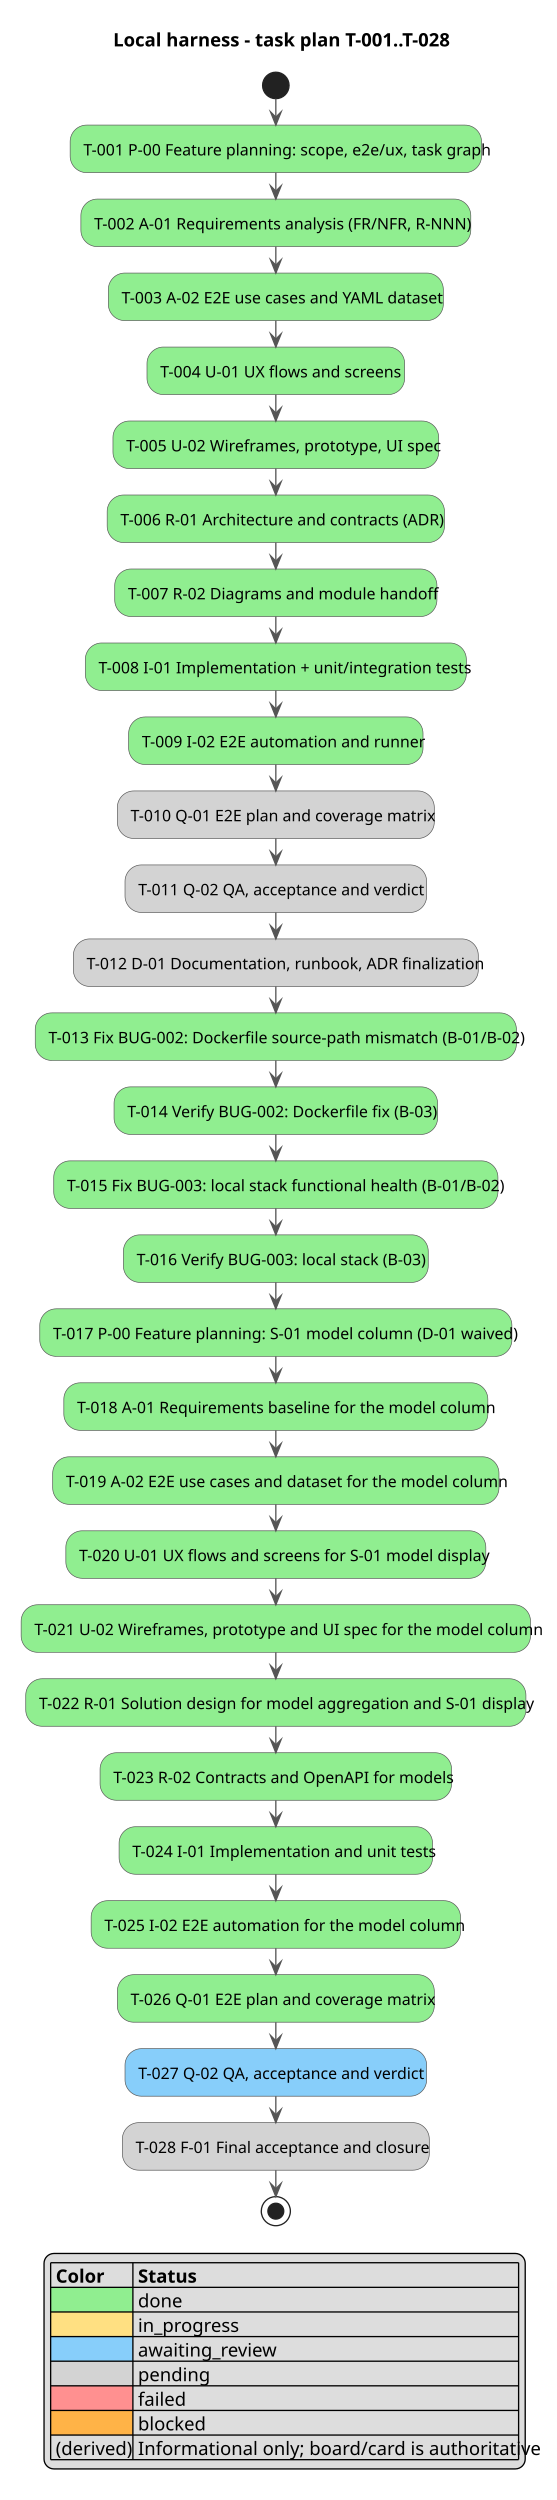
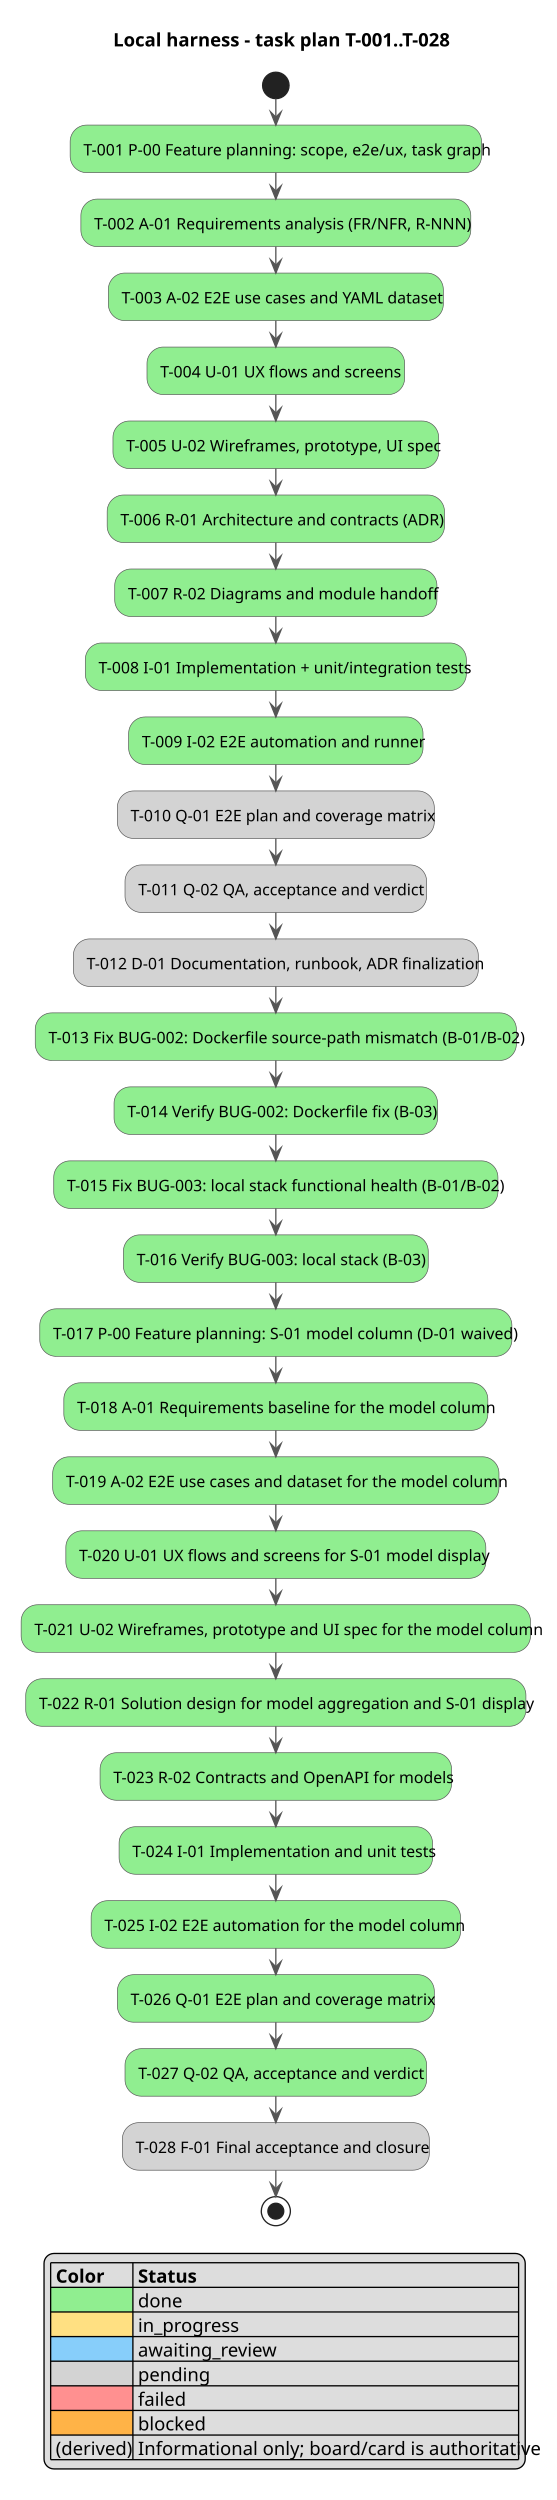
<svg xmlns="http://www.w3.org/2000/svg" version="1.1" data-diagram-type="ACTIVITY" style="width:421px;height:1891px;background:#FFFFFF;" width="421px" height="1891px" viewBox="0 0 421 1891" zoomAndPan="magnify" preserveAspectRatio="none" contentStyleType="text/css">
  <defs />
  <g font-family="sans-serif" lengthAdjust="spacing">
    <g class="title" data-source-line="5">
      <text x="85.599" y="35.107" fill="#000" font-size="14" textLength="248.076" font-weight="700" font-family="Segoe UI">Local harness - task plan T-001..T-028</text>
    </g>
    <ellipse cx="208.637" cy="64.621" rx="10" ry="10" fill="#222" style="stroke:#222;stroke-width:1;" />
    <rect x="53.072" y="94.621" width="311.129" height="35.961" fill="#90EE90" style="stroke:#555;stroke-width:0.5;" rx="12.5" ry="12.5" />
    <text x="63.072" y="117.57" fill="#000" font-size="12" textLength="291.129" font-family="Segoe UI">T-001 P-00 Feature planning: scope, e2e/ux, task graph</text>
    <rect x="61.182" y="150.582" width="294.91" height="35.961" fill="#90EE90" style="stroke:#555;stroke-width:0.5;" rx="12.5" ry="12.5" />
    <text x="71.182" y="173.531" fill="#000" font-size="12" textLength="274.91" font-family="Segoe UI">T-002 A-01 Requirements analysis (FR/NFR, R-NNN)</text>
    <rect x="81.941" y="206.543" width="253.391" height="35.961" fill="#90EE90" style="stroke:#555;stroke-width:0.5;" rx="12.5" ry="12.5" />
    <text x="91.941" y="229.492" fill="#000" font-size="12" textLength="233.391" font-family="Segoe UI">T-003 A-02 E2E use cases and YAML dataset</text>
    <rect x="111.191" y="262.504" width="194.891" height="35.961" fill="#90EE90" style="stroke:#555;stroke-width:0.5;" rx="12.5" ry="12.5" />
    <text x="121.191" y="285.453" fill="#000" font-size="12" textLength="174.891" font-family="Segoe UI">T-004 U-01 UX flows and screens</text>
    <rect x="85.451" y="318.465" width="246.371" height="35.961" fill="#90EE90" style="stroke:#555;stroke-width:0.5;" rx="12.5" ry="12.5" />
    <text x="95.451" y="341.414" fill="#000" font-size="12" textLength="226.371" font-family="Segoe UI">T-005 U-02 Wireframes, prototype, UI spec</text>
    <rect x="81.071" y="374.426" width="255.131" height="35.961" fill="#90EE90" style="stroke:#555;stroke-width:0.5;" rx="12.5" ry="12.5" />
    <text x="91.071" y="397.375" fill="#000" font-size="12" textLength="235.131" font-family="Segoe UI">T-006 R-01 Architecture and contracts (ADR)</text>
    <rect x="86.784" y="430.387" width="243.705" height="35.961" fill="#90EE90" style="stroke:#555;stroke-width:0.5;" rx="12.5" ry="12.5" />
    <text x="96.784" y="453.336" fill="#000" font-size="12" textLength="223.705" font-family="Segoe UI">T-007 R-02 Diagrams and module handoff</text>
    <rect x="64.536" y="486.348" width="288.201" height="35.961" fill="#90EE90" style="stroke:#555;stroke-width:0.5;" rx="12.5" ry="12.5" />
    <text x="74.536" y="509.297" fill="#000" font-size="12" textLength="268.201" font-family="Segoe UI">T-008 I-01 Implementation + unit/integration tests</text>
    <rect x="97.311" y="542.309" width="222.652" height="35.961" fill="#90EE90" style="stroke:#555;stroke-width:0.5;" rx="12.5" ry="12.5" />
    <text x="107.311" y="565.258" fill="#000" font-size="12" textLength="202.652" font-family="Segoe UI">T-009 I-02 E2E automation and runner</text>
    <rect x="88.768" y="598.27" width="239.738" height="35.961" fill="#D3D3D3" style="stroke:#555;stroke-width:0.5;" rx="12.5" ry="12.5" />
    <text x="98.768" y="621.219" fill="#000" font-size="12" textLength="219.738" font-family="Segoe UI">T-010 Q-01 E2E plan and coverage matrix</text>
    <rect x="94.565" y="654.23" width="228.143" height="35.961" fill="#D3D3D3" style="stroke:#555;stroke-width:0.5;" rx="12.5" ry="12.5" />
    <text x="104.565" y="677.18" fill="#000" font-size="12" textLength="208.143" font-family="Segoe UI">T-011 Q-02 QA, acceptance and verdict</text>
    <rect x="55.489" y="710.191" width="306.295" height="35.961" fill="#D3D3D3" style="stroke:#555;stroke-width:0.5;" rx="12.5" ry="12.5" />
    <text x="65.489" y="733.141" fill="#000" font-size="12" textLength="286.295" font-family="Segoe UI">T-012 D-01 Documentation, runbook, ADR finalization</text>
    <rect x="26.667" y="766.152" width="363.939" height="35.961" fill="#90EE90" style="stroke:#555;stroke-width:0.5;" rx="12.5" ry="12.5" />
    <text x="36.667" y="789.102" fill="#000" font-size="12" textLength="343.939" font-family="Segoe UI">T-013 Fix BUG-002: Dockerfile source-path mismatch (B-01/B-02)</text>
    <rect x="86.271" y="822.113" width="244.73" height="35.961" fill="#90EE90" style="stroke:#555;stroke-width:0.5;" rx="12.5" ry="12.5" />
    <text x="96.271" y="845.063" fill="#000" font-size="12" textLength="224.73" font-family="Segoe UI">T-014 Verify BUG-002: Dockerfile fix (B-03)</text>
    <rect x="40.65" y="878.074" width="335.973" height="35.961" fill="#90EE90" style="stroke:#555;stroke-width:0.5;" rx="12.5" ry="12.5" />
    <text x="50.65" y="901.023" fill="#000" font-size="12" textLength="315.973" font-family="Segoe UI">T-015 Fix BUG-003: local stack functional health (B-01/B-02)</text>
    <rect x="93.347" y="934.035" width="230.58" height="35.961" fill="#90EE90" style="stroke:#555;stroke-width:0.5;" rx="12.5" ry="12.5" />
    <text x="103.347" y="956.984" fill="#000" font-size="12" textLength="210.58" font-family="Segoe UI">T-016 Verify BUG-003: local stack (B-03)</text>
    <rect x="30.089" y="989.996" width="357.096" height="35.961" fill="#90EE90" style="stroke:#555;stroke-width:0.5;" rx="12.5" ry="12.5" />
    <text x="40.089" y="1012.945" fill="#000" font-size="12" textLength="337.096" font-family="Segoe UI">T-017 P-00 Feature planning: S-01 model column (D-01 waived)</text>
    <rect x="48.279" y="1045.957" width="320.715" height="35.961" fill="#90EE90" style="stroke:#555;stroke-width:0.5;" rx="12.5" ry="12.5" />
    <text x="58.279" y="1068.906" fill="#000" font-size="12" textLength="300.715" font-family="Segoe UI">T-018 A-01 Requirements baseline for the model column</text>
    <rect x="39.856" y="1101.918" width="337.561" height="35.961" fill="#90EE90" style="stroke:#555;stroke-width:0.5;" rx="12.5" ry="12.5" />
    <text x="49.856" y="1124.867" fill="#000" font-size="12" textLength="317.561" font-family="Segoe UI">T-019 A-02 E2E use cases and dataset for the model column</text>
    <rect x="49.806" y="1157.879" width="317.662" height="35.961" fill="#90EE90" style="stroke:#555;stroke-width:0.5;" rx="12.5" ry="12.5" />
    <text x="59.806" y="1180.828" fill="#000" font-size="12" textLength="297.662" font-family="Segoe UI">T-020 U-01 UX flows and screens for S-01 model display</text>
    <rect x="16" y="1213.84" width="385.273" height="35.961" fill="#90EE90" style="stroke:#555;stroke-width:0.5;" rx="12.5" ry="12.5" />
    <text x="26" y="1236.789" fill="#000" font-size="12" textLength="365.273" font-family="Segoe UI">T-021 U-02 Wireframes, prototype and UI spec for the model column</text>
    <rect x="19.475" y="1269.801" width="378.324" height="35.961" fill="#90EE90" style="stroke:#555;stroke-width:0.5;" rx="12.5" ry="12.5" />
    <text x="29.475" y="1292.75" fill="#000" font-size="12" textLength="358.324" font-family="Segoe UI">T-022 R-01 Solution design for model aggregation and S-01 display</text>
    <rect x="75.698" y="1325.762" width="265.877" height="35.961" fill="#90EE90" style="stroke:#555;stroke-width:0.5;" rx="12.5" ry="12.5" />
    <text x="85.698" y="1348.711" fill="#000" font-size="12" textLength="245.877" font-family="Segoe UI">T-023 R-02 Contracts and OpenAPI for models</text>
    <rect x="90.086" y="1381.723" width="237.102" height="35.961" fill="#90EE90" style="stroke:#555;stroke-width:0.5;" rx="12.5" ry="12.5" />
    <text x="100.086" y="1404.672" fill="#000" font-size="12" textLength="217.102" font-family="Segoe UI">T-024 I-01 Implementation and unit tests</text>
    <rect x="68.948" y="1437.684" width="279.377" height="35.961" fill="#90EE90" style="stroke:#555;stroke-width:0.5;" rx="12.5" ry="12.5" />
    <text x="78.948" y="1460.633" fill="#000" font-size="12" textLength="259.377" font-family="Segoe UI">T-025 I-02 E2E automation for the model column</text>
    <rect x="88.768" y="1493.645" width="239.738" height="35.961" fill="#90EE90" style="stroke:#555;stroke-width:0.5;" rx="12.5" ry="12.5" />
    <text x="98.768" y="1516.594" fill="#000" font-size="12" textLength="219.738" font-family="Segoe UI">T-026 Q-01 E2E plan and coverage matrix</text>
-     <rect x="94.565" y="1549.605" width="228.143" height="35.961" fill="#87CEFA" style="stroke:#555;stroke-width:0.5;" rx="12.5" ry="12.5" />
+     <rect x="94.565" y="1549.605" width="228.143" height="35.961" fill="#90EE90" style="stroke:#555;stroke-width:0.5;" rx="12.5" ry="12.5" />
    <text x="104.565" y="1572.555" fill="#000" font-size="12" textLength="208.143" font-family="Segoe UI">T-027 Q-02 QA, acceptance and verdict</text>
    <rect x="92.553" y="1605.566" width="232.168" height="35.961" fill="#D3D3D3" style="stroke:#555;stroke-width:0.5;" rx="12.5" ry="12.5" />
    <text x="102.553" y="1628.516" fill="#000" font-size="12" textLength="212.168" font-family="Segoe UI">T-028 F-01 Final acceptance and closure</text>
    <ellipse cx="208.637" cy="1672.527" rx="11" ry="11" fill="none" style="stroke:#222;stroke-width:1;" />
    <ellipse cx="208.637" cy="1672.527" rx="6" ry="6" fill="#222" style="stroke:#222;stroke-width:1;" />
    <line x1="208.637" y1="74.621" x2="208.637" y2="94.621" style="stroke:#555;stroke-width:1;" />
    <polygon points="204.637,84.621,208.637,94.621,212.637,84.621,208.637,88.621" fill="#555" style="stroke:#555;stroke-width:1;stroke-linejoin:miter;stroke-miterlimit:10;" />
    <line x1="208.637" y1="130.582" x2="208.637" y2="150.582" style="stroke:#555;stroke-width:1;" />
    <polygon points="204.637,140.582,208.637,150.582,212.637,140.582,208.637,144.582" fill="#555" style="stroke:#555;stroke-width:1;stroke-linejoin:miter;stroke-miterlimit:10;" />
    <line x1="208.637" y1="186.543" x2="208.637" y2="206.543" style="stroke:#555;stroke-width:1;" />
    <polygon points="204.637,196.543,208.637,206.543,212.637,196.543,208.637,200.543" fill="#555" style="stroke:#555;stroke-width:1;stroke-linejoin:miter;stroke-miterlimit:10;" />
    <line x1="208.637" y1="242.504" x2="208.637" y2="262.504" style="stroke:#555;stroke-width:1;" />
    <polygon points="204.637,252.504,208.637,262.504,212.637,252.504,208.637,256.504" fill="#555" style="stroke:#555;stroke-width:1;stroke-linejoin:miter;stroke-miterlimit:10;" />
    <line x1="208.637" y1="298.465" x2="208.637" y2="318.465" style="stroke:#555;stroke-width:1;" />
    <polygon points="204.637,308.465,208.637,318.465,212.637,308.465,208.637,312.465" fill="#555" style="stroke:#555;stroke-width:1;stroke-linejoin:miter;stroke-miterlimit:10;" />
    <line x1="208.637" y1="354.426" x2="208.637" y2="374.426" style="stroke:#555;stroke-width:1;" />
    <polygon points="204.637,364.426,208.637,374.426,212.637,364.426,208.637,368.426" fill="#555" style="stroke:#555;stroke-width:1;stroke-linejoin:miter;stroke-miterlimit:10;" />
    <line x1="208.637" y1="410.387" x2="208.637" y2="430.387" style="stroke:#555;stroke-width:1;" />
    <polygon points="204.637,420.387,208.637,430.387,212.637,420.387,208.637,424.387" fill="#555" style="stroke:#555;stroke-width:1;stroke-linejoin:miter;stroke-miterlimit:10;" />
    <line x1="208.637" y1="466.348" x2="208.637" y2="486.348" style="stroke:#555;stroke-width:1;" />
    <polygon points="204.637,476.348,208.637,486.348,212.637,476.348,208.637,480.348" fill="#555" style="stroke:#555;stroke-width:1;stroke-linejoin:miter;stroke-miterlimit:10;" />
    <line x1="208.637" y1="522.309" x2="208.637" y2="542.309" style="stroke:#555;stroke-width:1;" />
    <polygon points="204.637,532.309,208.637,542.309,212.637,532.309,208.637,536.309" fill="#555" style="stroke:#555;stroke-width:1;stroke-linejoin:miter;stroke-miterlimit:10;" />
    <line x1="208.637" y1="578.27" x2="208.637" y2="598.27" style="stroke:#555;stroke-width:1;" />
    <polygon points="204.637,588.27,208.637,598.27,212.637,588.27,208.637,592.27" fill="#555" style="stroke:#555;stroke-width:1;stroke-linejoin:miter;stroke-miterlimit:10;" />
    <line x1="208.637" y1="634.23" x2="208.637" y2="654.23" style="stroke:#555;stroke-width:1;" />
    <polygon points="204.637,644.23,208.637,654.23,212.637,644.23,208.637,648.23" fill="#555" style="stroke:#555;stroke-width:1;stroke-linejoin:miter;stroke-miterlimit:10;" />
    <line x1="208.637" y1="690.191" x2="208.637" y2="710.191" style="stroke:#555;stroke-width:1;" />
    <polygon points="204.637,700.191,208.637,710.191,212.637,700.191,208.637,704.191" fill="#555" style="stroke:#555;stroke-width:1;stroke-linejoin:miter;stroke-miterlimit:10;" />
    <line x1="208.637" y1="746.152" x2="208.637" y2="766.152" style="stroke:#555;stroke-width:1;" />
    <polygon points="204.637,756.152,208.637,766.152,212.637,756.152,208.637,760.152" fill="#555" style="stroke:#555;stroke-width:1;stroke-linejoin:miter;stroke-miterlimit:10;" />
    <line x1="208.637" y1="802.113" x2="208.637" y2="822.113" style="stroke:#555;stroke-width:1;" />
    <polygon points="204.637,812.113,208.637,822.113,212.637,812.113,208.637,816.113" fill="#555" style="stroke:#555;stroke-width:1;stroke-linejoin:miter;stroke-miterlimit:10;" />
    <line x1="208.637" y1="858.074" x2="208.637" y2="878.074" style="stroke:#555;stroke-width:1;" />
    <polygon points="204.637,868.074,208.637,878.074,212.637,868.074,208.637,872.074" fill="#555" style="stroke:#555;stroke-width:1;stroke-linejoin:miter;stroke-miterlimit:10;" />
    <line x1="208.637" y1="914.035" x2="208.637" y2="934.035" style="stroke:#555;stroke-width:1;" />
    <polygon points="204.637,924.035,208.637,934.035,212.637,924.035,208.637,928.035" fill="#555" style="stroke:#555;stroke-width:1;stroke-linejoin:miter;stroke-miterlimit:10;" />
    <line x1="208.637" y1="969.996" x2="208.637" y2="989.996" style="stroke:#555;stroke-width:1;" />
    <polygon points="204.637,979.996,208.637,989.996,212.637,979.996,208.637,983.996" fill="#555" style="stroke:#555;stroke-width:1;stroke-linejoin:miter;stroke-miterlimit:10;" />
    <line x1="208.637" y1="1025.957" x2="208.637" y2="1045.957" style="stroke:#555;stroke-width:1;" />
    <polygon points="204.637,1035.957,208.637,1045.957,212.637,1035.957,208.637,1039.957" fill="#555" style="stroke:#555;stroke-width:1;stroke-linejoin:miter;stroke-miterlimit:10;" />
    <line x1="208.637" y1="1081.918" x2="208.637" y2="1101.918" style="stroke:#555;stroke-width:1;" />
    <polygon points="204.637,1091.918,208.637,1101.918,212.637,1091.918,208.637,1095.918" fill="#555" style="stroke:#555;stroke-width:1;stroke-linejoin:miter;stroke-miterlimit:10;" />
    <line x1="208.637" y1="1137.879" x2="208.637" y2="1157.879" style="stroke:#555;stroke-width:1;" />
    <polygon points="204.637,1147.879,208.637,1157.879,212.637,1147.879,208.637,1151.879" fill="#555" style="stroke:#555;stroke-width:1;stroke-linejoin:miter;stroke-miterlimit:10;" />
    <line x1="208.637" y1="1193.84" x2="208.637" y2="1213.84" style="stroke:#555;stroke-width:1;" />
    <polygon points="204.637,1203.84,208.637,1213.84,212.637,1203.84,208.637,1207.84" fill="#555" style="stroke:#555;stroke-width:1;stroke-linejoin:miter;stroke-miterlimit:10;" />
    <line x1="208.637" y1="1249.801" x2="208.637" y2="1269.801" style="stroke:#555;stroke-width:1;" />
    <polygon points="204.637,1259.801,208.637,1269.801,212.637,1259.801,208.637,1263.801" fill="#555" style="stroke:#555;stroke-width:1;stroke-linejoin:miter;stroke-miterlimit:10;" />
    <line x1="208.637" y1="1305.762" x2="208.637" y2="1325.762" style="stroke:#555;stroke-width:1;" />
    <polygon points="204.637,1315.762,208.637,1325.762,212.637,1315.762,208.637,1319.762" fill="#555" style="stroke:#555;stroke-width:1;stroke-linejoin:miter;stroke-miterlimit:10;" />
    <line x1="208.637" y1="1361.723" x2="208.637" y2="1381.723" style="stroke:#555;stroke-width:1;" />
    <polygon points="204.637,1371.723,208.637,1381.723,212.637,1371.723,208.637,1375.723" fill="#555" style="stroke:#555;stroke-width:1;stroke-linejoin:miter;stroke-miterlimit:10;" />
    <line x1="208.637" y1="1417.684" x2="208.637" y2="1437.684" style="stroke:#555;stroke-width:1;" />
    <polygon points="204.637,1427.684,208.637,1437.684,212.637,1427.684,208.637,1431.684" fill="#555" style="stroke:#555;stroke-width:1;stroke-linejoin:miter;stroke-miterlimit:10;" />
    <line x1="208.637" y1="1473.645" x2="208.637" y2="1493.645" style="stroke:#555;stroke-width:1;" />
    <polygon points="204.637,1483.645,208.637,1493.645,212.637,1483.645,208.637,1487.645" fill="#555" style="stroke:#555;stroke-width:1;stroke-linejoin:miter;stroke-miterlimit:10;" />
    <line x1="208.637" y1="1529.605" x2="208.637" y2="1549.605" style="stroke:#555;stroke-width:1;" />
    <polygon points="204.637,1539.605,208.637,1549.605,212.637,1539.605,208.637,1543.605" fill="#555" style="stroke:#555;stroke-width:1;stroke-linejoin:miter;stroke-miterlimit:10;" />
    <line x1="208.637" y1="1585.566" x2="208.637" y2="1605.566" style="stroke:#555;stroke-width:1;" />
    <polygon points="204.637,1595.566,208.637,1605.566,212.637,1595.566,208.637,1599.566" fill="#555" style="stroke:#555;stroke-width:1;stroke-linejoin:miter;stroke-miterlimit:10;" />
    <line x1="208.637" y1="1641.527" x2="208.637" y2="1661.527" style="stroke:#555;stroke-width:1;" />
    <polygon points="204.637,1651.527,208.637,1661.527,212.637,1651.527,208.637,1655.527" fill="#555" style="stroke:#555;stroke-width:1;stroke-linejoin:miter;stroke-miterlimit:10;" />
    <g class="legend" data-source-line="38">
      <rect x="33.309" y="1704.527" width="363.965" height="162.969" fill="#DDD" style="stroke:#000;stroke-width:1;" rx="7.5" ry="7.5" />
      <text x="42.171" y="1726.635" fill="#000" font-size="14" textLength="35.403" font-weight="700" font-family="Segoe UI">Color</text>
      <text x="104.385" y="1726.635" fill="#000" font-size="14" textLength="40.906" font-weight="700" font-family="Segoe UI">Status</text>
      <rect x="38.309" y="1730.148" width="62.214" height="18.621" fill="#90EE90" style="stroke:none;" />
      <text x="38.309" y="1745.256" fill="#000" font-size="14" font-family="Segoe UI"> </text>
      <text x="104.357" y="1745.256" fill="#000" font-size="14" textLength="31.691" font-family="Segoe UI">done</text>
      <rect x="38.309" y="1748.77" width="62.214" height="18.621" fill="#FFE082" style="stroke:none;" />
      <text x="38.309" y="1763.877" fill="#000" font-size="14" font-family="Segoe UI"> </text>
      <text x="104.357" y="1763.877" fill="#000" font-size="14" textLength="70.738" font-family="Segoe UI">in_progress</text>
      <rect x="38.309" y="1767.391" width="62.214" height="18.621" fill="#87CEFA" style="stroke:none;" />
      <text x="38.309" y="1782.498" fill="#000" font-size="14" font-family="Segoe UI"> </text>
      <text x="104.357" y="1782.498" fill="#000" font-size="14" textLength="97.59" font-family="Segoe UI">awaiting_review</text>
      <rect x="38.309" y="1786.012" width="62.214" height="18.621" fill="#D3D3D3" style="stroke:none;" />
      <text x="38.309" y="1801.119" fill="#000" font-size="14" font-family="Segoe UI"> </text>
      <text x="104.357" y="1801.119" fill="#000" font-size="14" textLength="51.276" font-family="Segoe UI">pending</text>
      <rect x="38.309" y="1804.633" width="62.214" height="18.621" fill="#FF9090" style="stroke:none;" />
      <text x="38.309" y="1819.74" fill="#000" font-size="14" font-family="Segoe UI"> </text>
      <text x="104.357" y="1819.74" fill="#000" font-size="14" textLength="33.852" font-family="Segoe UI">failed</text>
      <rect x="38.309" y="1823.254" width="62.214" height="18.621" fill="#FFB347" style="stroke:none;" />
      <text x="38.309" y="1838.361" fill="#000" font-size="14" font-family="Segoe UI"> </text>
      <text x="104.357" y="1838.361" fill="#000" font-size="14" textLength="48.815" font-family="Segoe UI">blocked</text>
      <text x="42.144" y="1856.982" fill="#000" font-size="14" textLength="54.544" font-family="Segoe UI">(derived)</text>
      <text x="104.357" y="1856.982" fill="#000" font-size="14" textLength="284.081" font-family="Segoe UI">Informational only; board/card is authoritative</text>
      <line x1="38.309" y1="1711.527" x2="392.273" y2="1711.527" style="stroke:#000;stroke-width:1;" />
      <line x1="38.309" y1="1730.148" x2="392.273" y2="1730.148" style="stroke:#000;stroke-width:1;" />
      <line x1="38.309" y1="1748.77" x2="392.273" y2="1748.77" style="stroke:#000;stroke-width:1;" />
      <line x1="38.309" y1="1767.391" x2="392.273" y2="1767.391" style="stroke:#000;stroke-width:1;" />
      <line x1="38.309" y1="1786.012" x2="392.273" y2="1786.012" style="stroke:#000;stroke-width:1;" />
      <line x1="38.309" y1="1804.633" x2="392.273" y2="1804.633" style="stroke:#000;stroke-width:1;" />
      <line x1="38.309" y1="1823.254" x2="392.273" y2="1823.254" style="stroke:#000;stroke-width:1;" />
      <line x1="38.309" y1="1841.875" x2="392.273" y2="1841.875" style="stroke:#000;stroke-width:1;" />
      <line x1="38.309" y1="1860.496" x2="392.273" y2="1860.496" style="stroke:#000;stroke-width:1;" />
      <line x1="38.309" y1="1711.527" x2="38.309" y2="1860.496" style="stroke:#000;stroke-width:1;" />
      <line x1="100.522" y1="1711.527" x2="100.522" y2="1860.496" style="stroke:#000;stroke-width:1;" />
      <line x1="392.273" y1="1711.527" x2="392.273" y2="1860.496" style="stroke:#000;stroke-width:1;" />
    </g>
  </g>
</svg>
